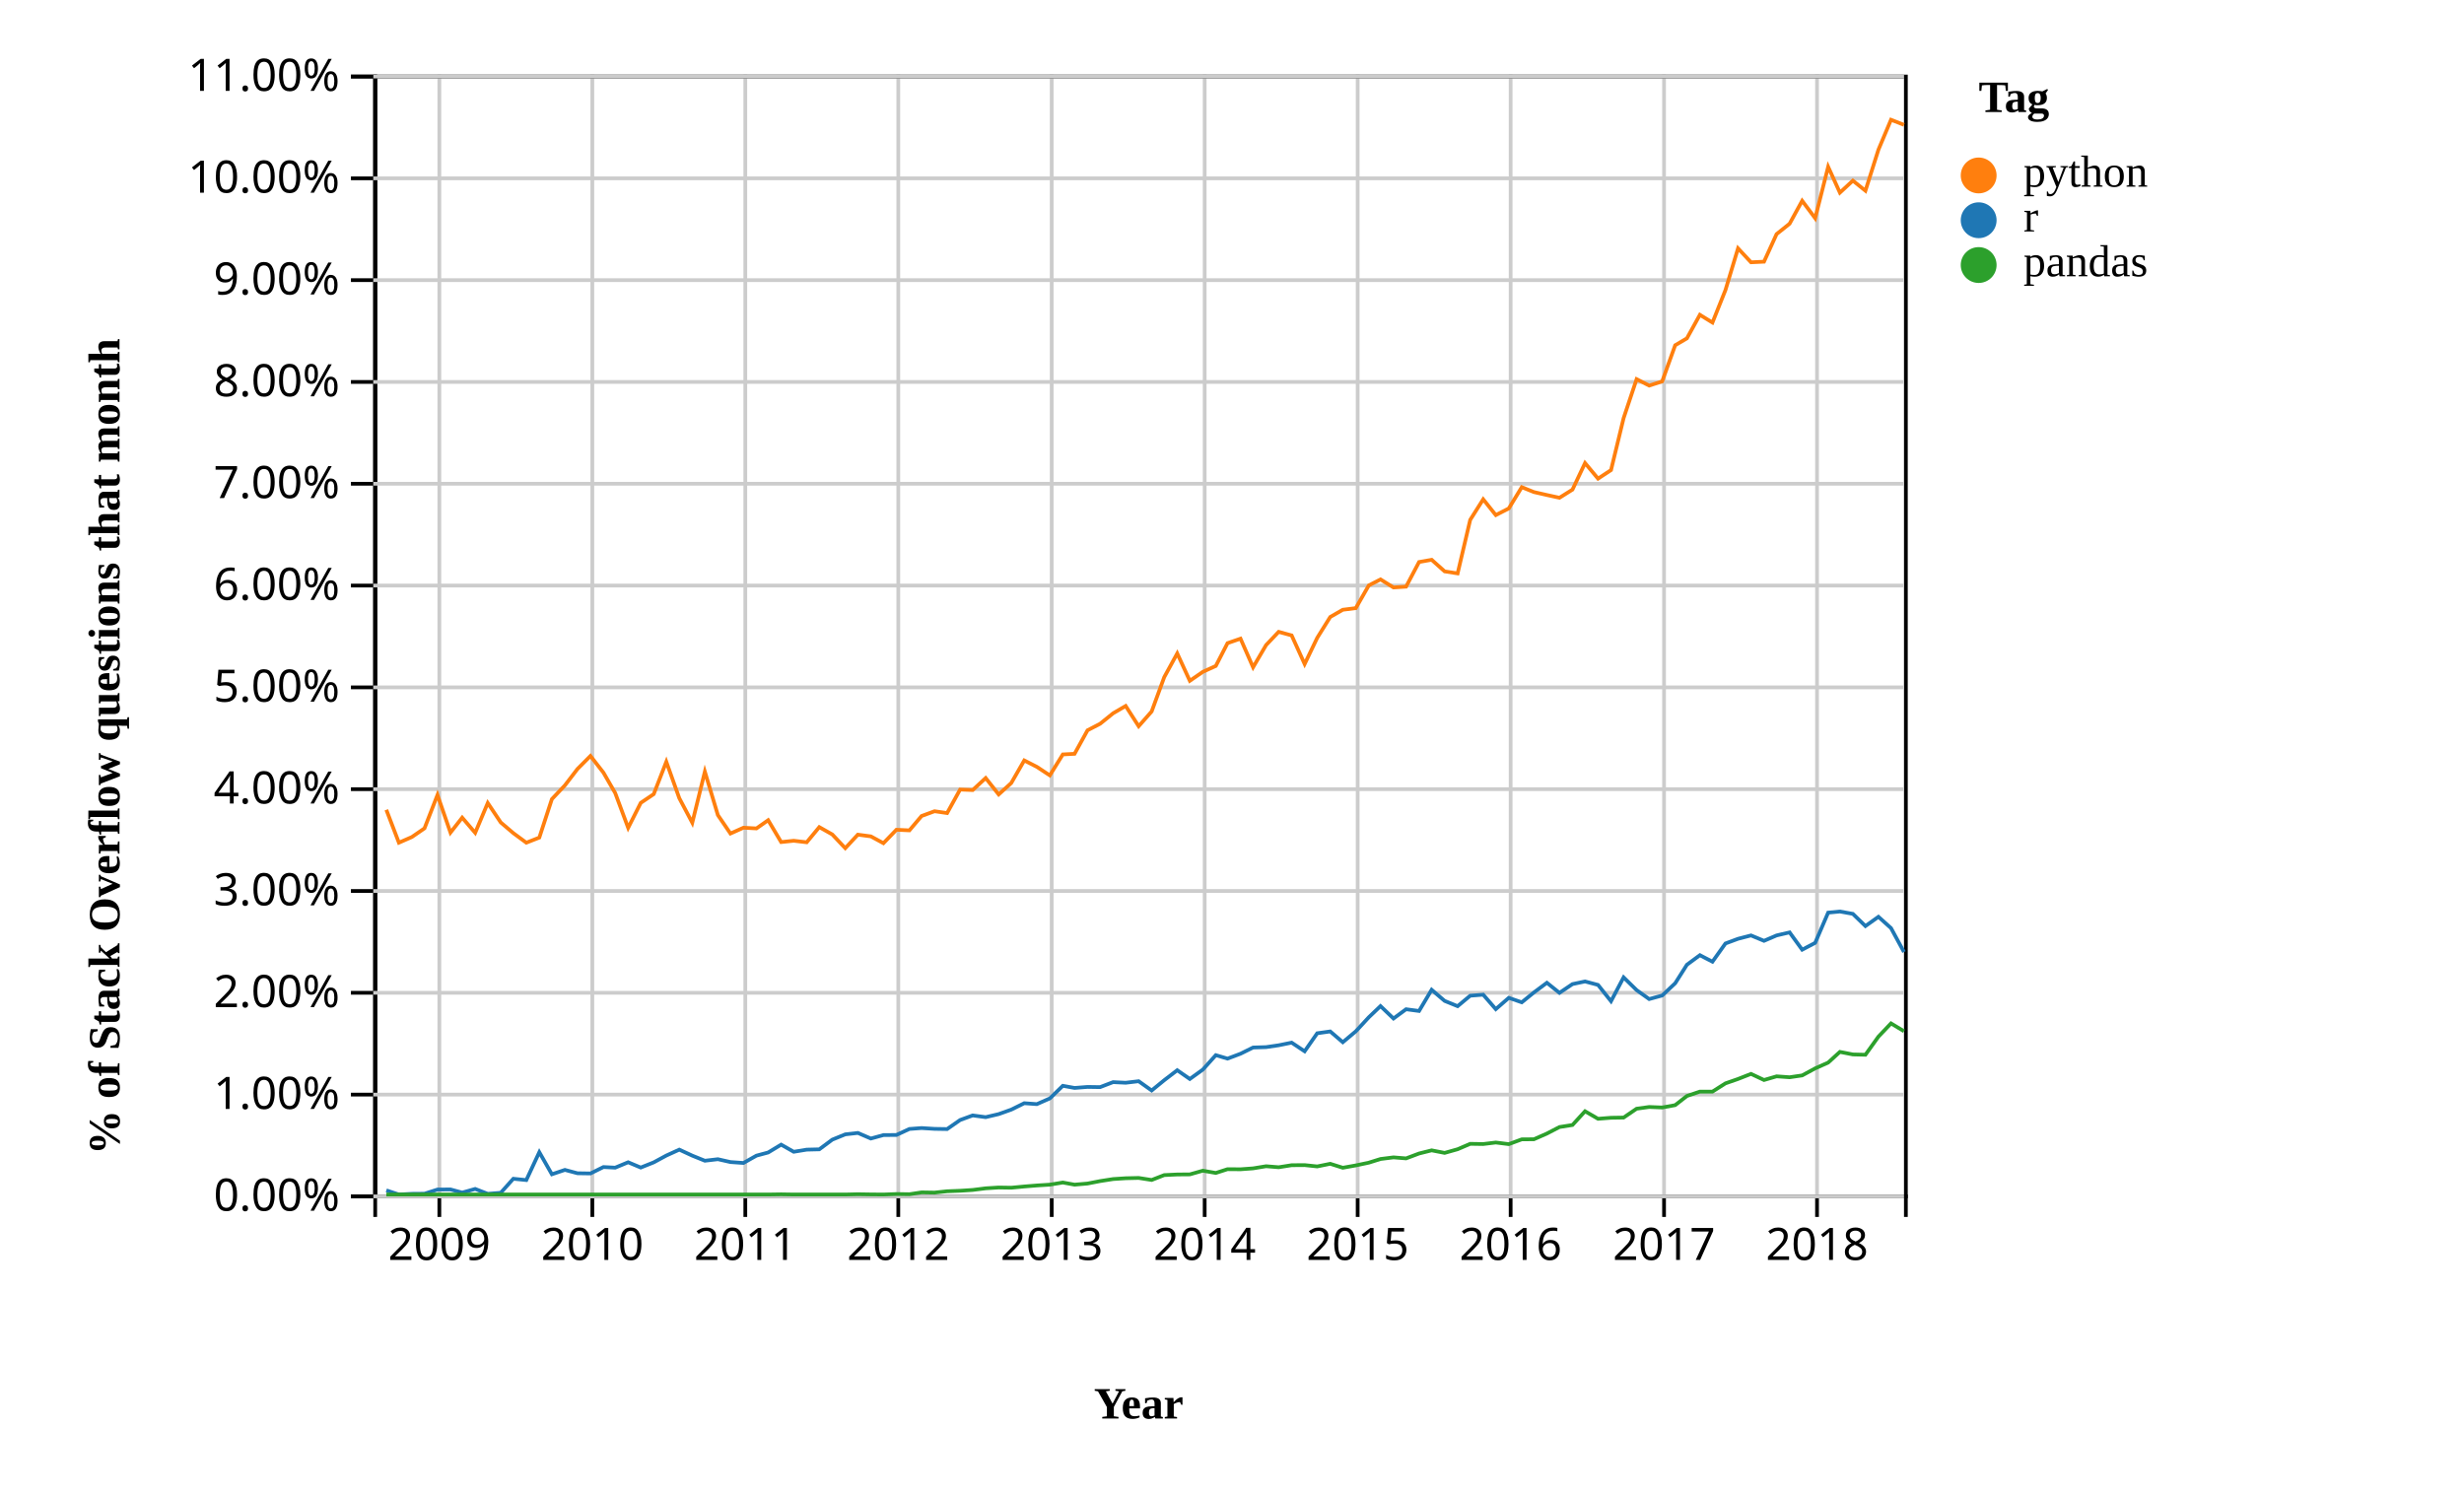
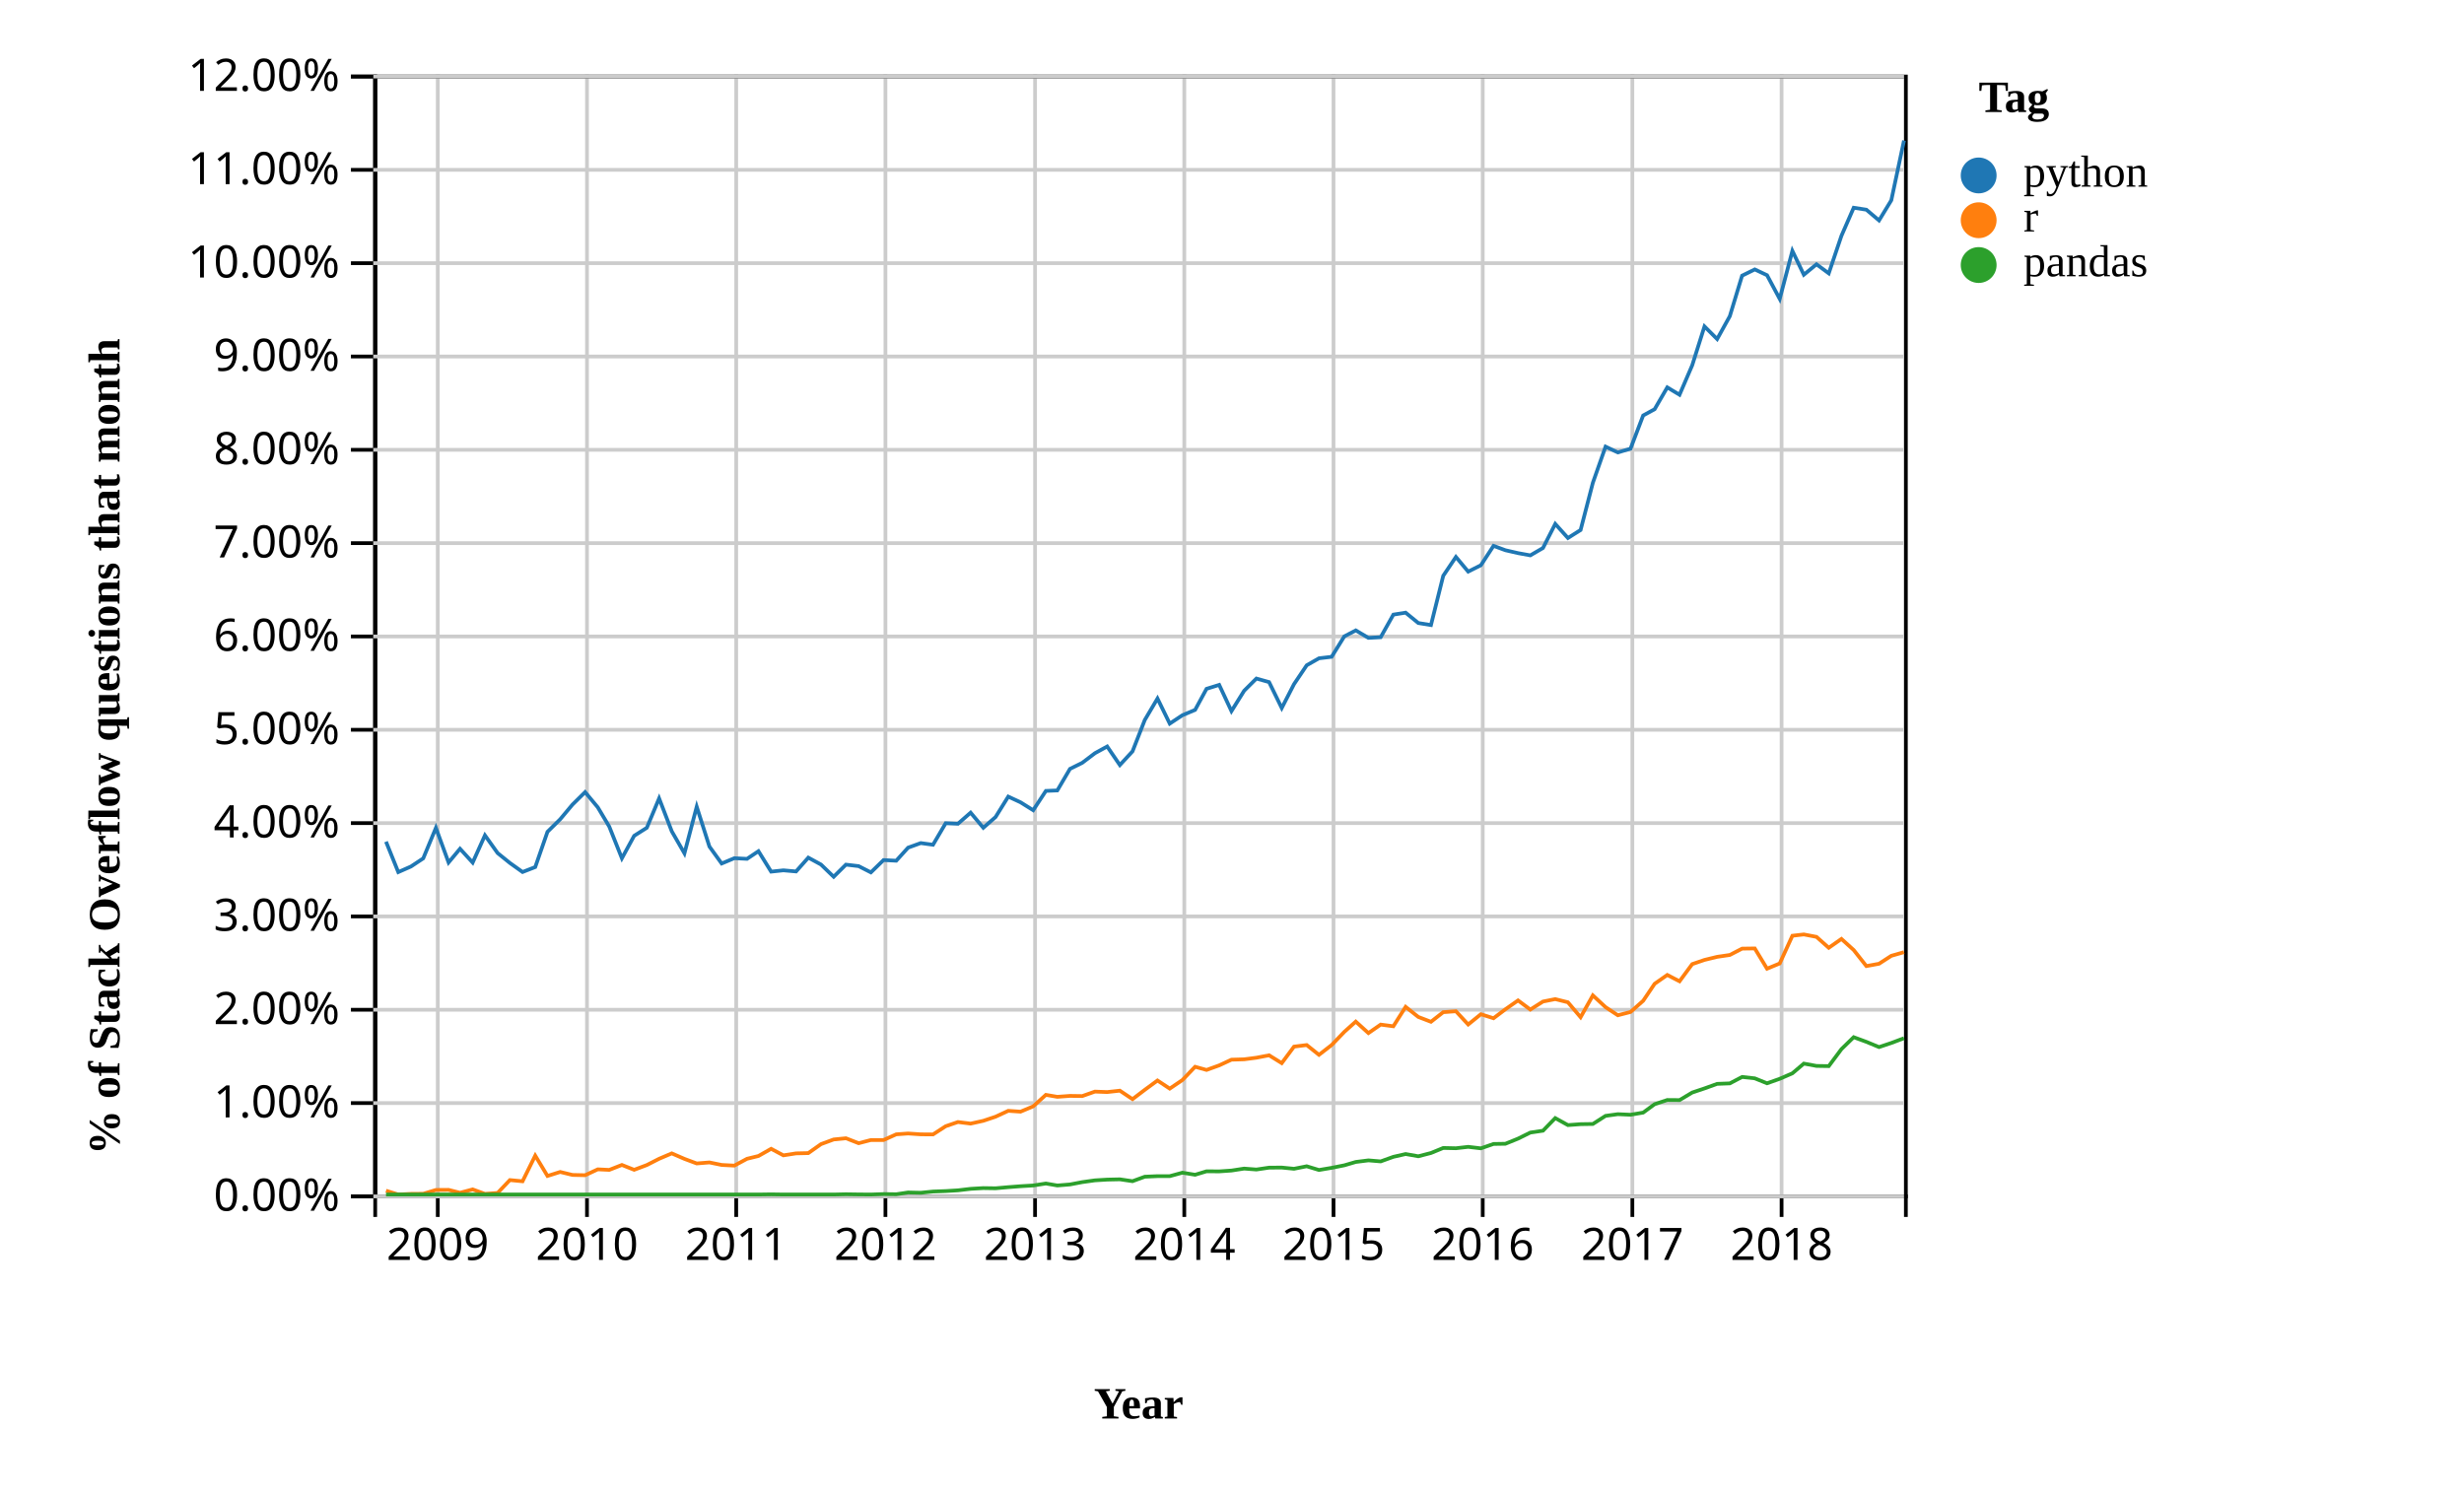
<svg xmlns="http://www.w3.org/2000/svg" id="trend-chart" width="660" height="400" title="Stack Overflow Trends Chart" version="1.1">
  <g />
  <g class="chart-area" transform="translate(100, 20)">
    <g transform="translate(0,300)" fill="none" font-size="10" font-family="sans-serif" text-anchor="middle">
      <path class="domain" stroke="#000" d="M0.5,6V0.5H410.5V6" />
-       <g class="tick" opacity="1" transform="translate(17.18157,0)">
+       <g class="tick" opacity="1" transform="translate(16.75918,0)">
        <line stroke="#000" y2="6" x1="0.5" x2="0.5" />
        <text fill="#000" y="9" x="0.5" dy="0.71em" style="font-size: 12px;">2009</text>
      </g>
-       <g class="tick" opacity="1" transform="translate(58.15911,0)">
+       <g class="tick" opacity="1" transform="translate(56.72936,0)">
        <line stroke="#000" y2="6" x1="0.5" x2="0.5" />
        <text fill="#000" y="9" x="0.5" dy="0.71em" style="font-size: 12px;">2010</text>
      </g>
-       <g class="tick" opacity="1" transform="translate(99.13666,0)">
+       <g class="tick" opacity="1" transform="translate(96.69953,0)">
        <line stroke="#000" y2="6" x1="0.5" x2="0.5" />
        <text fill="#000" y="9" x="0.5" dy="0.71em" style="font-size: 12px;">2011</text>
      </g>
-       <g class="tick" opacity="1" transform="translate(140.1142,0)">
+       <g class="tick" opacity="1" transform="translate(136.6697,0)">
        <line stroke="#000" y2="6" x1="0.5" x2="0.5" />
        <text fill="#000" y="9" x="0.5" dy="0.71em" style="font-size: 12px;">2012</text>
      </g>
-       <g class="tick" opacity="1" transform="translate(181.204,0)">
+       <g class="tick" opacity="1" transform="translate(176.7494,0)">
        <line stroke="#000" y2="6" x1="0.5" x2="0.5" />
        <text fill="#000" y="9" x="0.5" dy="0.71em" style="font-size: 12px;">2013</text>
      </g>
-       <g class="tick" opacity="1" transform="translate(222.1816,0)">
+       <g class="tick" opacity="1" transform="translate(216.7196,0)">
        <line stroke="#000" y2="6" x1="0.5" x2="0.5" />
        <text fill="#000" y="9" x="0.5" dy="0.71em" style="font-size: 12px;">2014</text>
      </g>
-       <g class="tick" opacity="1" transform="translate(263.1591,0)">
+       <g class="tick" opacity="1" transform="translate(256.6897,0)">
        <line stroke="#000" y2="6" x1="0.5" x2="0.5" />
        <text fill="#000" y="9" x="0.5" dy="0.71em" style="font-size: 12px;">2015</text>
      </g>
-       <g class="tick" opacity="1" transform="translate(304.1367,0)">
+       <g class="tick" opacity="1" transform="translate(296.6599,0)">
        <line stroke="#000" y2="6" x1="0.5" x2="0.5" />
        <text fill="#000" y="9" x="0.5" dy="0.71em" style="font-size: 12px;">2016</text>
      </g>
-       <g class="tick" opacity="1" transform="translate(345.2265,0)">
+       <g class="tick" opacity="1" transform="translate(336.7396,0)">
        <line stroke="#000" y2="6" x1="0.5" x2="0.5" />
        <text fill="#000" y="9" x="0.5" dy="0.71em" style="font-size: 12px;">2017</text>
      </g>
-       <g class="tick" opacity="1" transform="translate(386.204,0)">
+       <g class="tick" opacity="1" transform="translate(376.7098,0)">
        <line stroke="#000" y2="6" x1="0.5" x2="0.5" />
        <text fill="#000" y="9" x="0.5" dy="0.71em" style="font-size: 12px;">2018</text>
      </g>
    </g>
    <g class="grid-lines" transform="translate(0,300)" fill="none" font-size="10" font-family="sans-serif" text-anchor="middle">
      <path class="domain" stroke="#000" d="M0.5,-300V0.5H410.5V-300" />
-       <g class="tick" opacity="1" transform="translate(17.18157,0)">
+       <g class="tick" opacity="1" transform="translate(16.75918,0)">
        <line stroke="#000" y2="-300" x1="0.5" x2="0.5" style="stroke: #ccc; fill: none;" />
      </g>
-       <g class="tick" opacity="1" transform="translate(58.15911,0)">
+       <g class="tick" opacity="1" transform="translate(56.72936,0)">
        <line stroke="#000" y2="-300" x1="0.5" x2="0.5" style="stroke: #ccc; fill: none;" />
      </g>
-       <g class="tick" opacity="1" transform="translate(99.13666,0)">
+       <g class="tick" opacity="1" transform="translate(96.69953,0)">
        <line stroke="#000" y2="-300" x1="0.5" x2="0.5" style="stroke: #ccc; fill: none;" />
      </g>
-       <g class="tick" opacity="1" transform="translate(140.1142,0)">
+       <g class="tick" opacity="1" transform="translate(136.6697,0)">
        <line stroke="#000" y2="-300" x1="0.5" x2="0.5" style="stroke: #ccc; fill: none;" />
      </g>
-       <g class="tick" opacity="1" transform="translate(181.204,0)">
+       <g class="tick" opacity="1" transform="translate(176.7494,0)">
        <line stroke="#000" y2="-300" x1="0.5" x2="0.5" style="stroke: #ccc; fill: none;" />
      </g>
-       <g class="tick" opacity="1" transform="translate(222.1816,0)">
+       <g class="tick" opacity="1" transform="translate(216.7196,0)">
        <line stroke="#000" y2="-300" x1="0.5" x2="0.5" style="stroke: #ccc; fill: none;" />
      </g>
-       <g class="tick" opacity="1" transform="translate(263.1591,0)">
+       <g class="tick" opacity="1" transform="translate(256.6897,0)">
        <line stroke="#000" y2="-300" x1="0.5" x2="0.5" style="stroke: #ccc; fill: none;" />
      </g>
-       <g class="tick" opacity="1" transform="translate(304.1367,0)">
+       <g class="tick" opacity="1" transform="translate(296.6599,0)">
        <line stroke="#000" y2="-300" x1="0.5" x2="0.5" style="stroke: #ccc; fill: none;" />
      </g>
-       <g class="tick" opacity="1" transform="translate(345.2265,0)">
+       <g class="tick" opacity="1" transform="translate(336.7396,0)">
        <line stroke="#000" y2="-300" x1="0.5" x2="0.5" style="stroke: #ccc; fill: none;" />
      </g>
-       <g class="tick" opacity="1" transform="translate(386.204,0)">
+       <g class="tick" opacity="1" transform="translate(376.7098,0)">
        <line stroke="#000" y2="-300" x1="0.5" x2="0.5" style="stroke: #ccc; fill: none;" />
      </g>
    </g>
    <text x="205" y="360" class="axis-label x-axis-label" style="text-anchor: middle; font-weight: bold;">Year</text>
    <g fill="none" font-size="10" font-family="sans-serif" text-anchor="end">
      <path class="domain" stroke="#000" d="M-6,300.5H0.5V0.5H-6" />
      <g class="tick" opacity="1" transform="translate(0,300)">
        <line stroke="#000" x2="-6" y1="0.5" y2="0.5" />
        <text fill="#000" x="-9" y="0.5" dy="0.32em" style="font-size: 12px;">0.00%</text>
      </g>
-       <g class="tick" opacity="1" transform="translate(0,272.7273)">
+       <g class="tick" opacity="1" transform="translate(0,275)">
        <line stroke="#000" x2="-6" y1="0.5" y2="0.5" />
        <text fill="#000" x="-9" y="0.5" dy="0.32em" style="font-size: 12px;">1.00%</text>
      </g>
-       <g class="tick" opacity="1" transform="translate(0,245.4545)">
+       <g class="tick" opacity="1" transform="translate(0,250)">
        <line stroke="#000" x2="-6" y1="0.5" y2="0.5" />
        <text fill="#000" x="-9" y="0.5" dy="0.32em" style="font-size: 12px;">2.00%</text>
      </g>
-       <g class="tick" opacity="1" transform="translate(0,218.1818)">
+       <g class="tick" opacity="1" transform="translate(0,225)">
        <line stroke="#000" x2="-6" y1="0.5" y2="0.5" />
        <text fill="#000" x="-9" y="0.5" dy="0.32em" style="font-size: 12px;">3.00%</text>
      </g>
-       <g class="tick" opacity="1" transform="translate(0,190.9091)">
+       <g class="tick" opacity="1" transform="translate(0,200)">
        <line stroke="#000" x2="-6" y1="0.5" y2="0.5" />
        <text fill="#000" x="-9" y="0.5" dy="0.32em" style="font-size: 12px;">4.00%</text>
      </g>
-       <g class="tick" opacity="1" transform="translate(0,163.6364)">
+       <g class="tick" opacity="1" transform="translate(0,175)">
        <line stroke="#000" x2="-6" y1="0.5" y2="0.5" />
        <text fill="#000" x="-9" y="0.5" dy="0.32em" style="font-size: 12px;">5.00%</text>
      </g>
-       <g class="tick" opacity="1" transform="translate(0,136.3636)">
+       <g class="tick" opacity="1" transform="translate(0,150)">
        <line stroke="#000" x2="-6" y1="0.5" y2="0.5" />
        <text fill="#000" x="-9" y="0.5" dy="0.32em" style="font-size: 12px;">6.00%</text>
      </g>
-       <g class="tick" opacity="1" transform="translate(0,109.0909)">
+       <g class="tick" opacity="1" transform="translate(0,125)">
        <line stroke="#000" x2="-6" y1="0.5" y2="0.5" />
        <text fill="#000" x="-9" y="0.5" dy="0.32em" style="font-size: 12px;">7.00%</text>
      </g>
-       <g class="tick" opacity="1" transform="translate(0,81.81818)">
+       <g class="tick" opacity="1" transform="translate(0,100)">
        <line stroke="#000" x2="-6" y1="0.5" y2="0.5" />
        <text fill="#000" x="-9" y="0.5" dy="0.32em" style="font-size: 12px;">8.00%</text>
      </g>
-       <g class="tick" opacity="1" transform="translate(0,54.54545)">
+       <g class="tick" opacity="1" transform="translate(0,75)">
        <line stroke="#000" x2="-6" y1="0.5" y2="0.5" />
        <text fill="#000" x="-9" y="0.5" dy="0.32em" style="font-size: 12px;">9.00%</text>
      </g>
-       <g class="tick" opacity="1" transform="translate(0,27.27273)">
+       <g class="tick" opacity="1" transform="translate(0,50)">
        <line stroke="#000" x2="-6" y1="0.5" y2="0.5" />
        <text fill="#000" x="-9" y="0.5" dy="0.32em" style="font-size: 12px;">10.00%</text>
      </g>
+       <g class="tick" opacity="1" transform="translate(0,25)">
+         <line stroke="#000" x2="-6" y1="0.5" y2="0.5" />
+         <text fill="#000" x="-9" y="0.5" dy="0.32em" style="font-size: 12px;">11.00%</text>
+       </g>
      <g class="tick" opacity="1" transform="translate(0,0)">
        <line stroke="#000" x2="-6" y1="0.5" y2="0.5" />
-         <text fill="#000" x="-9" y="0.5" dy="0.32em" style="font-size: 12px;">11.00%</text>
+         <text fill="#000" x="-9" y="0.5" dy="0.32em" style="font-size: 12px;">12.00%</text>
      </g>
    </g>
    <g class="grid-lines" fill="none" font-size="10" font-family="sans-serif" text-anchor="end">
      <path class="domain" stroke="#000" d="M410,300.5H0.5V0.5H410" />
      <g class="tick" opacity="1" transform="translate(0,300)">
        <line stroke="#000" x2="410" y1="0.5" y2="0.5" style="stroke: #ccc; fill: none;" />
      </g>
-       <g class="tick" opacity="1" transform="translate(0,272.7273)">
+       <g class="tick" opacity="1" transform="translate(0,275)">
        <line stroke="#000" x2="410" y1="0.5" y2="0.5" style="stroke: #ccc; fill: none;" />
      </g>
-       <g class="tick" opacity="1" transform="translate(0,245.4545)">
+       <g class="tick" opacity="1" transform="translate(0,250)">
        <line stroke="#000" x2="410" y1="0.5" y2="0.5" style="stroke: #ccc; fill: none;" />
      </g>
-       <g class="tick" opacity="1" transform="translate(0,218.1818)">
+       <g class="tick" opacity="1" transform="translate(0,225)">
        <line stroke="#000" x2="410" y1="0.5" y2="0.5" style="stroke: #ccc; fill: none;" />
      </g>
-       <g class="tick" opacity="1" transform="translate(0,190.9091)">
+       <g class="tick" opacity="1" transform="translate(0,200)">
        <line stroke="#000" x2="410" y1="0.5" y2="0.5" style="stroke: #ccc; fill: none;" />
      </g>
-       <g class="tick" opacity="1" transform="translate(0,163.6364)">
+       <g class="tick" opacity="1" transform="translate(0,175)">
        <line stroke="#000" x2="410" y1="0.5" y2="0.5" style="stroke: #ccc; fill: none;" />
      </g>
-       <g class="tick" opacity="1" transform="translate(0,136.3636)">
+       <g class="tick" opacity="1" transform="translate(0,150)">
        <line stroke="#000" x2="410" y1="0.5" y2="0.5" style="stroke: #ccc; fill: none;" />
      </g>
-       <g class="tick" opacity="1" transform="translate(0,109.0909)">
+       <g class="tick" opacity="1" transform="translate(0,125)">
        <line stroke="#000" x2="410" y1="0.5" y2="0.5" style="stroke: #ccc; fill: none;" />
      </g>
-       <g class="tick" opacity="1" transform="translate(0,81.81818)">
+       <g class="tick" opacity="1" transform="translate(0,100)">
        <line stroke="#000" x2="410" y1="0.5" y2="0.5" style="stroke: #ccc; fill: none;" />
      </g>
-       <g class="tick" opacity="1" transform="translate(0,54.54545)">
+       <g class="tick" opacity="1" transform="translate(0,75)">
        <line stroke="#000" x2="410" y1="0.5" y2="0.5" style="stroke: #ccc; fill: none;" />
      </g>
-       <g class="tick" opacity="1" transform="translate(0,27.27273)">
+       <g class="tick" opacity="1" transform="translate(0,50)">
+         <line stroke="#000" x2="410" y1="0.5" y2="0.5" style="stroke: #ccc; fill: none;" />
+       </g>
+       <g class="tick" opacity="1" transform="translate(0,25)">
        <line stroke="#000" x2="410" y1="0.5" y2="0.5" style="stroke: #ccc; fill: none;" />
      </g>
      <g class="tick" opacity="1" transform="translate(0,0)">
        <line stroke="#000" x2="410" y1="0.5" y2="0.5" style="stroke: #ccc; fill: none;" />
      </g>
    </g>
    <g class="lines">
-       <path class="line" d="M3.48,298.882L6.848,300L10.333,299.809L13.701,299.782L17.182,298.664L20.662,298.636L23.805,299.482L27.281,298.5L30.649,299.809L34.129,299.536L37.497,295.773L40.978,296.127L44.458,288.655L47.826,294.573L51.311,293.4L54.679,294.3L58.159,294.355L61.639,292.636L64.783,292.8L68.258,291.355L71.627,292.773L75.107,291.382L78.475,289.555L81.955,287.973L85.435,289.582L88.803,290.945L92.288,290.536L95.656,291.3L99.137,291.545L102.617,289.582L105.76,288.736L109.236,286.636L112.604,288.545L116.084,287.973L119.452,287.891L122.933,285.3L126.413,283.882L129.781,283.5L133.266,285L136.634,284.073L140.114,284.045L143.594,282.436L146.85,282.191L150.326,282.409L153.694,282.464L157.174,280.036L160.542,278.809L164.022,279.273L167.503,278.455L170.871,277.255L174.356,275.536L177.724,275.782L181.204,274.255L184.684,270.873L187.828,271.445L191.303,271.173L194.671,271.227L198.152,269.891L201.52,270.055L205,269.645L208.48,272.127L211.848,269.373L215.333,266.7L218.701,269.045L222.182,266.536L225.662,262.664L228.805,263.591L232.281,262.282L235.649,260.618L239.129,260.509L242.497,260.018L245.978,259.309L249.458,261.627L252.826,256.8L256.311,256.309L259.679,259.2L263.159,256.282L266.639,252.518L269.783,249.518L273.258,252.845L276.627,250.364L280.107,250.827L283.475,245.155L286.955,248.127L290.435,249.545L293.803,246.736L297.288,246.464L300.656,250.336L304.137,247.309L307.617,248.509L310.873,245.864L314.348,243.273L317.716,245.973L321.197,243.627L324.565,242.918L328.045,243.845L331.525,248.209L334.893,241.827L338.378,245.236L341.746,247.636L345.226,246.682L348.707,243.409L351.85,238.445L355.326,235.882L358.694,237.627L362.174,232.745L365.542,231.491L369.022,230.591L372.503,232.036L375.871,230.591L379.356,229.773L382.724,234.409L386.204,232.582L389.684,224.482L392.828,224.182L396.303,224.809L399.671,228.082L403.152,225.6L406.52,228.627L410,235.036" data-legend="r" style="stroke: rgb(31, 119, 180); fill: none;" />
-       <path class="line" d="M3.48,196.936L6.848,205.745L10.333,204.218L13.701,201.9L17.182,192.955L20.662,203.045L23.805,199.036L27.281,203.1L30.649,195.109L34.129,200.318L37.497,203.182L40.978,205.745L44.458,204.382L47.826,194.073L51.311,190.391L54.679,186L58.159,182.509L61.639,186.982L64.783,192.436L68.258,201.764L71.627,195.082L75.107,192.736L78.475,184.064L81.955,193.827L85.435,200.4L88.803,186.709L92.288,198.355L95.656,203.291L99.137,201.736L102.617,201.927L105.76,199.718L109.236,205.582L112.604,205.227L116.084,205.636L119.452,201.573L122.933,203.536L126.413,207.218L129.781,203.591L133.266,204.055L136.634,205.882L140.114,202.282L143.594,202.445L146.85,198.6L150.326,197.318L153.694,197.809L157.174,191.509L160.542,191.645L164.022,188.427L167.503,192.818L170.871,189.764L174.356,183.709L177.724,185.427L181.204,187.718L184.684,182.1L187.828,181.936L191.303,175.636L194.671,173.891L198.152,171.082L201.52,169.118L205,174.545L208.48,170.591L211.848,161.4L215.333,155.045L218.701,162.382L222.182,159.982L225.662,158.4L228.805,152.291L232.281,151.091L235.649,158.755L239.129,152.809L242.497,149.264L245.978,150.218L249.458,157.882L252.826,150.873L256.311,145.282L259.679,143.345L263.159,142.909L266.639,136.827L269.783,135.218L273.258,137.373L276.627,137.155L280.107,130.555L283.475,129.955L286.955,133.064L290.435,133.609L293.803,119.264L297.288,113.755L300.656,117.982L304.137,116.209L307.617,110.509L310.873,111.818L314.348,112.609L317.716,113.345L321.197,111.164L324.565,104.045L328.045,108.218L331.525,105.927L334.893,92.018L338.378,81.573L341.746,83.291L345.226,82.173L348.707,72.491L351.85,70.636L355.326,64.336L358.694,66.409L362.174,57.709L365.542,46.527L369.022,50.264L372.503,50.1L375.871,42.709L379.356,39.927L382.724,33.791L386.204,38.455L389.684,24.682L392.828,31.609L396.303,28.391L399.671,31.091L403.152,20.1L406.52,12.082L410,13.445" data-legend="python" style="stroke: rgb(255, 127, 14); fill: none;" />
-       <path class="line" d="M3.48,300L6.848,300L10.333,300L13.701,300L17.182,300L20.662,300L23.805,300L27.281,300L30.649,300L34.129,300L37.497,300L40.978,300L44.458,300L47.826,300L51.311,300L54.679,300L58.159,300L61.639,300L64.783,300L68.258,300L71.627,300L75.107,300L78.475,300L81.955,300L85.435,300L88.803,300L92.288,300L95.656,300L99.137,300L102.617,300L105.76,300L109.236,299.945L112.604,300L116.084,300L119.452,300L122.933,300L126.413,300L129.781,299.918L133.266,299.973L136.634,300L140.114,299.864L143.594,299.918L146.85,299.427L150.326,299.482L153.694,299.127L157.174,298.991L160.542,298.773L164.022,298.336L167.503,298.118L170.871,298.173L174.356,297.845L177.724,297.573L181.204,297.355L184.684,296.782L187.828,297.355L191.303,297.055L194.671,296.4L198.152,295.855L201.52,295.636L205,295.555L208.48,296.1L211.848,294.791L215.333,294.627L218.701,294.6L222.182,293.618L225.662,294.218L228.805,293.209L232.281,293.236L235.649,292.991L239.129,292.418L242.497,292.691L245.978,292.145L249.458,292.118L252.826,292.473L256.311,291.764L259.679,292.827L263.159,292.2L266.639,291.464L269.783,290.482L273.258,290.045L276.627,290.318L280.107,289.009L283.475,288.164L286.955,288.845L290.435,287.864L293.803,286.418L297.288,286.473L300.656,286.064L304.137,286.5L307.617,285.218L310.873,285.191L314.348,283.664L317.716,281.918L321.197,281.373L324.565,277.691L328.045,279.709L331.525,279.436L334.893,279.382L338.378,277.009L341.746,276.545L345.226,276.682L348.707,276.055L351.85,273.6L355.326,272.427L358.694,272.427L362.174,270.218L365.542,269.045L369.022,267.682L372.503,269.318L375.871,268.336L379.356,268.582L382.724,268.091L386.204,266.209L389.684,264.655L392.828,261.791L396.303,262.473L399.671,262.555L403.152,257.7L406.52,254.155L410,256.255" data-legend="pandas" style="stroke: rgb(44, 160, 44); fill: none;" />
+       <path class="line" d="M3.395,205.475L6.68,213.625L10.079,212.125L13.364,209.95L16.759,201.775L20.154,211.05L23.22,207.375L26.61,211.075L29.896,203.775L33.29,208.525L36.575,211.175L39.97,213.6L43.365,212.275L46.65,202.825L50.049,199.475L53.335,195.55L56.729,192.2L60.124,196.275L63.19,201.425L66.58,209.925L69.866,203.9L73.26,201.75L76.546,193.875L79.94,202.7L83.335,208.6L86.62,196.1L90.02,206.775L93.305,211.325L96.7,209.9L100.094,210.075L103.16,208.025L106.551,213.5L109.836,213.15L113.231,213.45L116.516,209.75L119.911,211.6L123.305,214.875L126.59,211.625L129.99,212.025L133.275,213.7L136.67,210.4L140.064,210.575L143.24,207.075L146.63,205.85L149.916,206.3L153.31,200.525L156.595,200.675L159.99,197.7L163.385,201.75L166.67,198.875L170.069,193.4L173.355,194.925L176.749,197.05L180.144,191.875L183.21,191.75L186.6,185.975L189.886,184.35L193.28,181.775L196.566,179.975L199.96,184.95L203.355,181.275L206.64,172.875L210.04,167.125L213.325,173.85L216.72,171.6L220.114,170.175L223.18,164.525L226.571,163.475L229.856,170.5L233.251,165.05L236.536,161.775L239.931,162.725L243.325,169.675L246.611,163.275L250.01,158.225L253.295,156.35L256.69,155.95L260.084,150.475L263.151,148.875L266.541,150.875L269.826,150.7L273.221,144.65L276.506,144.125L279.901,146.9L283.295,147.45L286.581,134.25L289.98,129.2L293.265,133.125L296.66,131.425L300.055,126.225L303.23,127.4L306.621,128.175L309.906,128.775L313.3,126.8L316.586,120.35L319.98,124.125L323.375,121.975L326.66,109.325L330.06,99.65L333.345,101.2L336.74,100.2L340.134,91.3L343.201,89.625L346.591,83.775L349.876,85.75L353.271,77.85L356.556,67.45L359.951,70.825L363.345,64.7L366.631,53.85L370.03,52.175L373.315,53.725L376.71,60.075L380.104,47.2L383.171,53.6L386.561,50.8L389.846,53.225L393.241,43.175L396.526,35.65L399.921,36.175L403.315,39.05L406.601,33.65L410,17.65" data-legend="python" style="stroke: rgb(31, 119, 180); fill: none;" />
+       <path class="line" d="M3.395,298.975L6.68,300L10.079,299.825L13.364,299.8L16.759,298.775L20.154,298.75L23.22,299.525L26.61,298.625L29.896,299.825L33.29,299.575L36.575,296.125L39.97,296.45L43.365,289.575L46.65,295.025L50.049,293.95L53.335,294.75L56.729,294.825L60.124,293.25L63.19,293.4L66.58,292.075L69.866,293.375L73.26,292.1L76.546,290.425L79.94,288.975L83.335,290.45L86.62,291.675L90.02,291.4L93.305,292.075L96.7,292.25L100.094,290.425L103.16,289.675L106.551,287.75L109.836,289.5L113.231,288.975L116.516,288.9L119.911,286.5L123.305,285.25L126.59,284.925L129.99,286.25L133.275,285.4L136.67,285.4L140.064,283.875L143.24,283.65L146.63,283.875L149.916,283.9L153.31,281.7L156.595,280.575L159.99,281L163.385,280.25L166.67,279.15L170.069,277.575L173.355,277.8L176.749,276.375L180.144,273.3L183.21,273.825L186.6,273.575L189.886,273.625L193.28,272.425L196.566,272.55L199.96,272.175L203.355,274.45L206.64,271.95L210.04,269.45L213.325,271.625L216.72,269.325L220.114,265.775L223.18,266.625L226.571,265.4L229.856,263.875L233.251,263.775L236.536,263.35L239.931,262.7L243.325,264.8L246.611,260.375L250.01,259.95L253.295,262.575L256.69,259.95L260.084,256.425L263.151,253.675L266.541,256.75L269.826,254.475L273.221,254.925L276.506,249.725L279.901,252.425L283.295,253.725L286.581,251.15L289.98,250.9L293.265,254.45L296.66,251.7L300.055,252.775L303.23,250.375L306.621,248L309.906,250.45L313.3,248.3L316.586,247.65L319.98,248.5L323.375,252.5L326.66,246.65L330.06,249.8L333.345,251.975L336.74,251.1L340.134,248.1L343.201,243.55L346.591,241.175L349.876,242.875L353.271,238.275L356.556,237.15L359.951,236.325L363.345,235.825L366.631,234.125L370.03,234.075L373.315,239.5L376.71,238.1L380.104,230.675L383.171,230.325L386.561,230.975L389.846,233.9L393.241,231.525L396.526,234.5L399.921,238.8L403.315,238.175L406.601,236.05L410,235.075" data-legend="r" style="stroke: rgb(255, 127, 14); fill: none;" />
+       <path class="line" d="M3.395,300L6.68,300L10.079,300L13.364,300L16.759,300L20.154,300L23.22,300L26.61,300L29.896,300L33.29,300L36.575,300L39.97,300L43.365,300L46.65,300L50.049,300L53.335,300L56.729,300L60.124,300L63.19,300L66.58,300L69.866,300L73.26,300L76.546,300L79.94,300L83.335,300L86.62,300L90.02,300L93.305,300L96.7,300L100.094,300L103.16,300L106.551,299.95L109.836,300L113.231,300L116.516,300L119.911,300L123.305,300L126.59,299.925L129.99,299.975L133.275,300L136.67,299.875L140.064,299.925L143.24,299.45L146.63,299.525L149.916,299.2L153.31,299.075L156.595,298.875L159.99,298.475L163.385,298.275L166.67,298.325L170.069,298.025L173.355,297.775L176.749,297.575L180.144,297.05L183.21,297.575L186.6,297.3L189.886,296.675L193.28,296.2L196.566,296L199.96,295.925L203.355,296.425L206.64,295.225L210.04,295.075L213.325,295.075L216.72,294.15L220.114,294.7L223.18,293.775L226.571,293.8L229.856,293.575L233.251,293.05L236.536,293.3L239.931,292.8L243.325,292.775L246.611,293.1L250.01,292.425L253.295,293.425L256.69,292.85L260.084,292.175L263.151,291.275L266.541,290.85L269.826,291.125L273.221,289.9L276.506,289.15L279.901,289.75L283.295,288.875L286.581,287.525L289.98,287.6L293.265,287.225L296.66,287.625L300.055,286.45L303.23,286.4L306.621,285.025L309.906,283.4L313.3,282.9L316.586,279.525L319.98,281.4L323.375,281.15L326.66,281.1L330.06,278.925L333.345,278.475L336.74,278.625L340.134,278.05L343.201,275.8L346.591,274.675L349.876,274.7L353.271,272.675L356.556,271.575L359.951,270.35L363.345,270.225L366.631,268.5L370.03,268.875L373.315,270.2L376.71,269L380.104,267.525L383.171,264.925L386.561,265.55L389.846,265.6L393.241,261.05L396.526,257.85L399.921,259.1L403.315,260.5L406.601,259.4L410,258.125" data-legend="pandas" style="stroke: rgb(44, 160, 44); fill: none;" />
    </g>
  </g>
  <g transform="translate(20, 150)">
    <text transform="rotate(-90)" x="-50" y="0" dy="1em" class="axis-label y-axis-label" style="text-anchor: middle; font-weight: bold;">% of Stack Overflow questions that month</text>
  </g>
  <g class="legend" transform="translate(530, 30)" style="font-size: 12px;">
    <text class="legend-title" style="font-weight: bold;">Tag</text>
    <g class="legend-items" transform="translate(0,20)">
      <text y="0em" x="1em">python</text>
      <text y="1em" x="1em">r</text>
      <text y="2em" x="1em">pandas</text>
-       <circle cy="-0.25em" cx="0" r="0.4em" style="fill: rgb(255, 127, 14);" />
-       <circle cy="0.75em" cx="0" r="0.4em" style="fill: rgb(31, 119, 180);" />
+       <circle cy="-0.25em" cx="0" r="0.4em" style="fill: rgb(31, 119, 180);" />
+       <circle cy="0.75em" cx="0" r="0.4em" style="fill: rgb(255, 127, 14);" />
      <circle cy="1.75em" cx="0" r="0.4em" style="fill: rgb(44, 160, 44);" />
    </g>
    <rect class="legend-box" />
  </g>
</svg>
